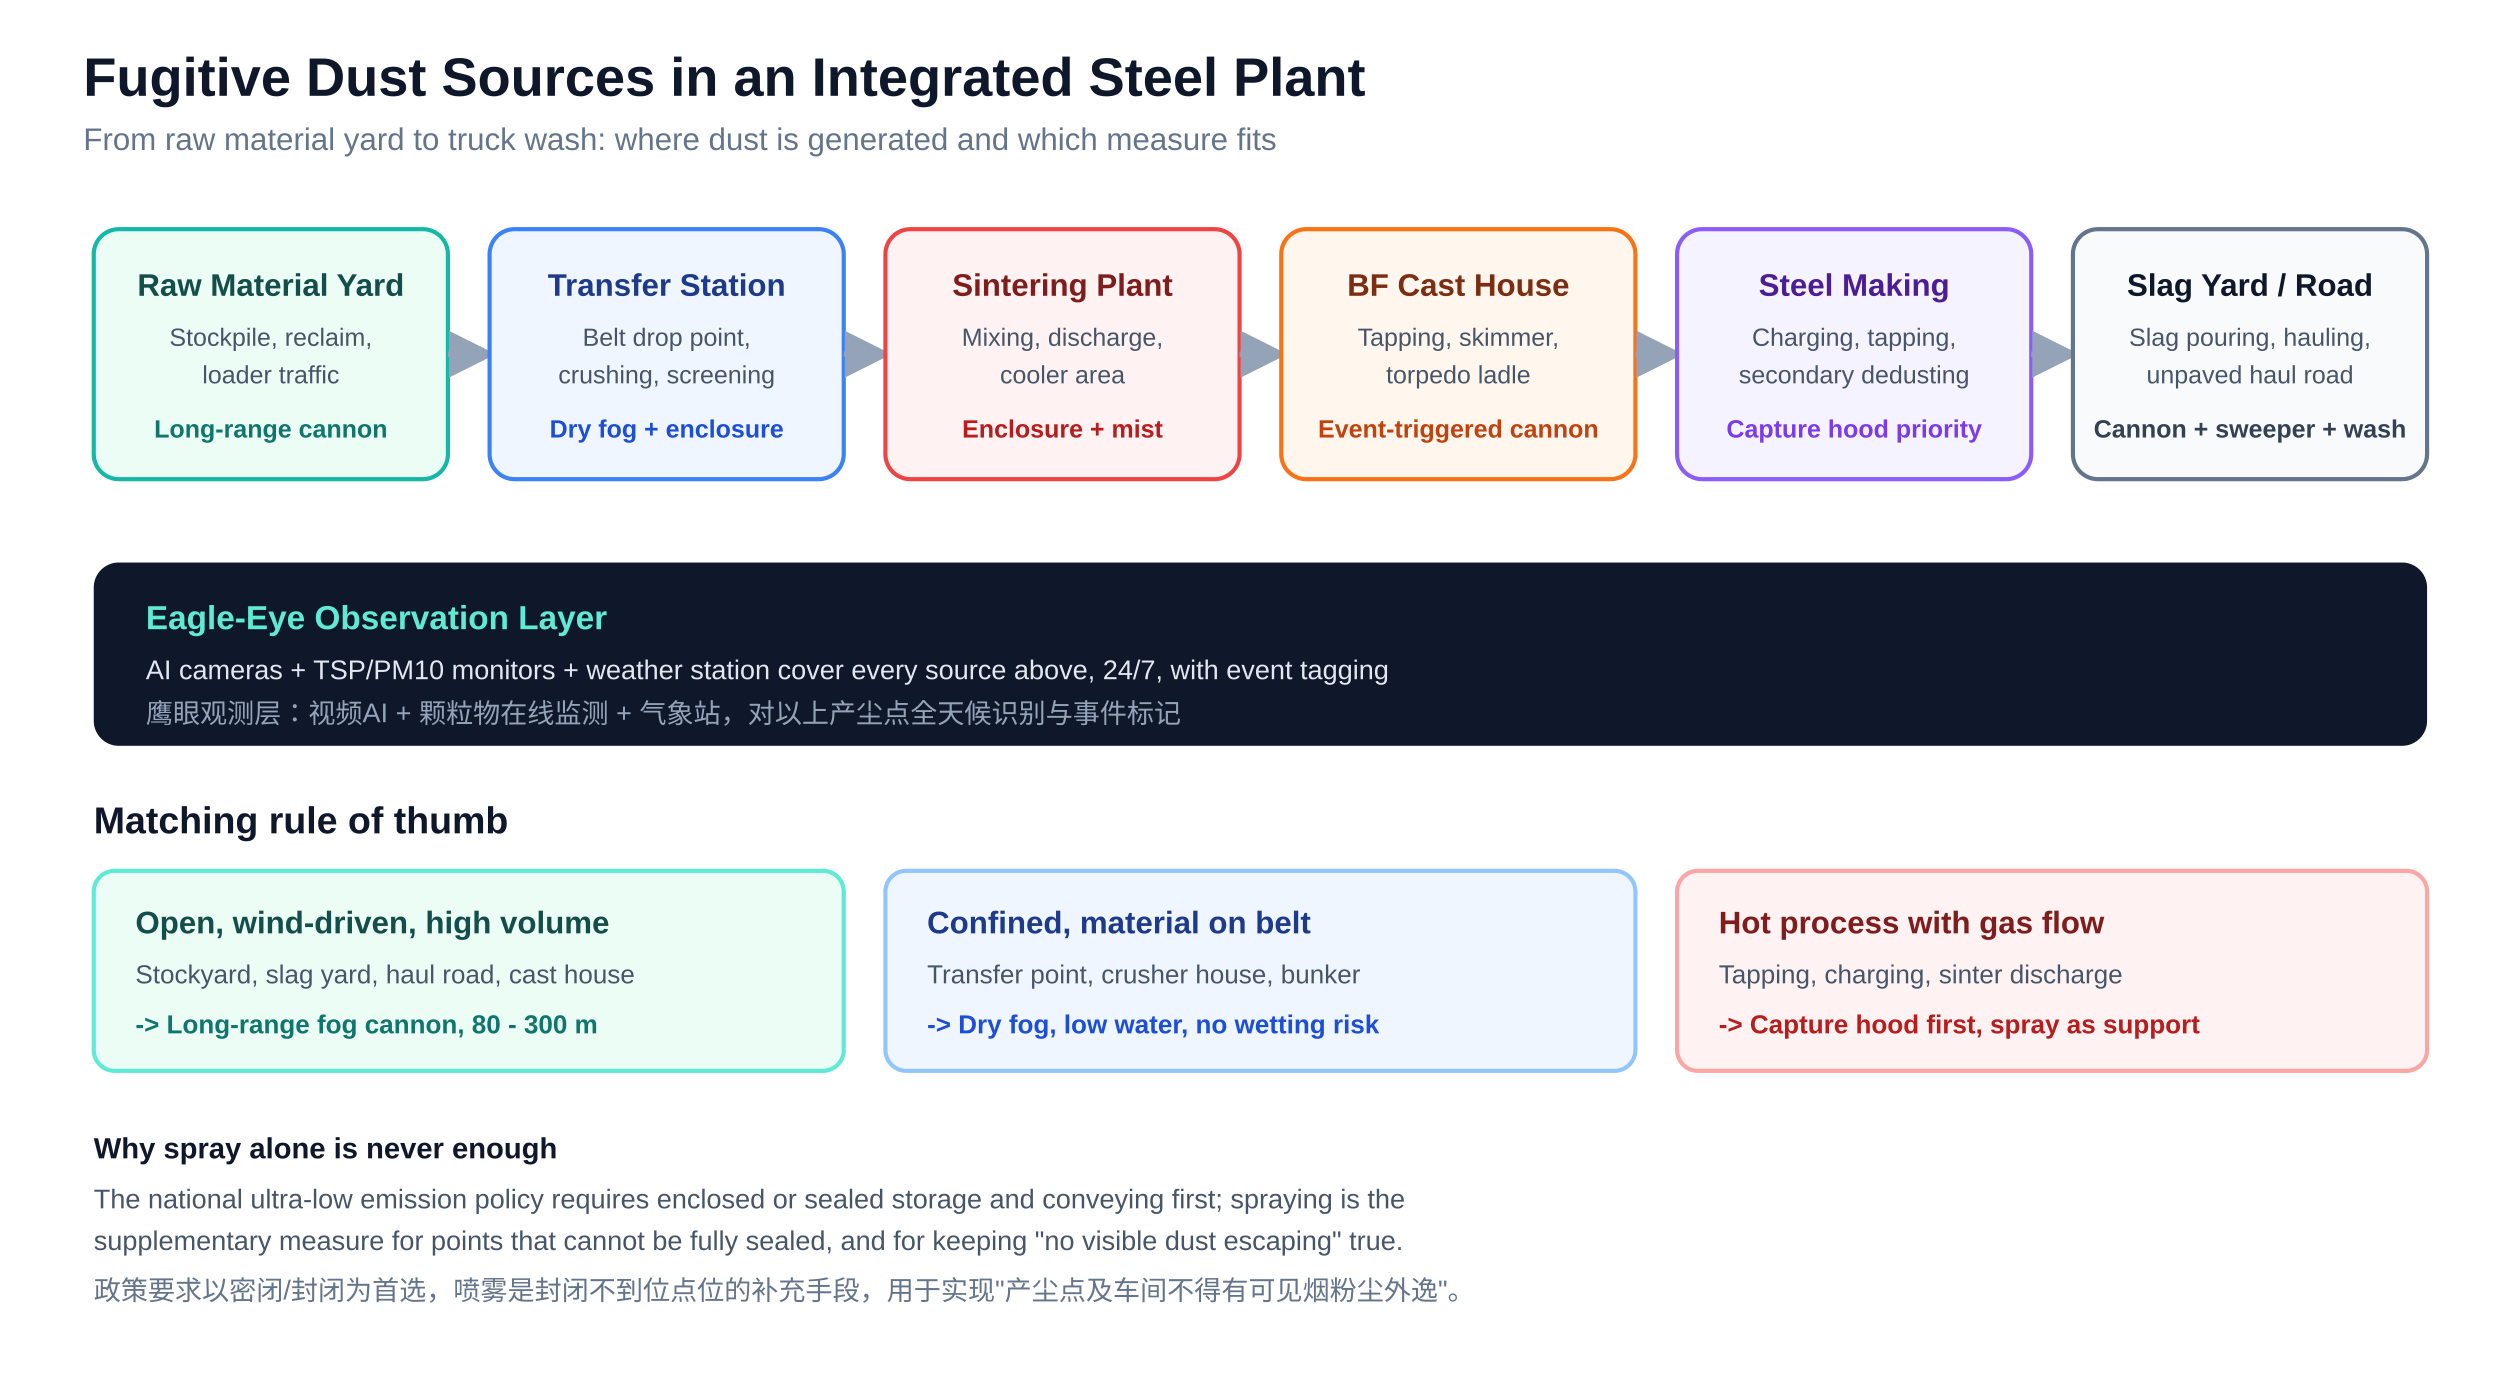
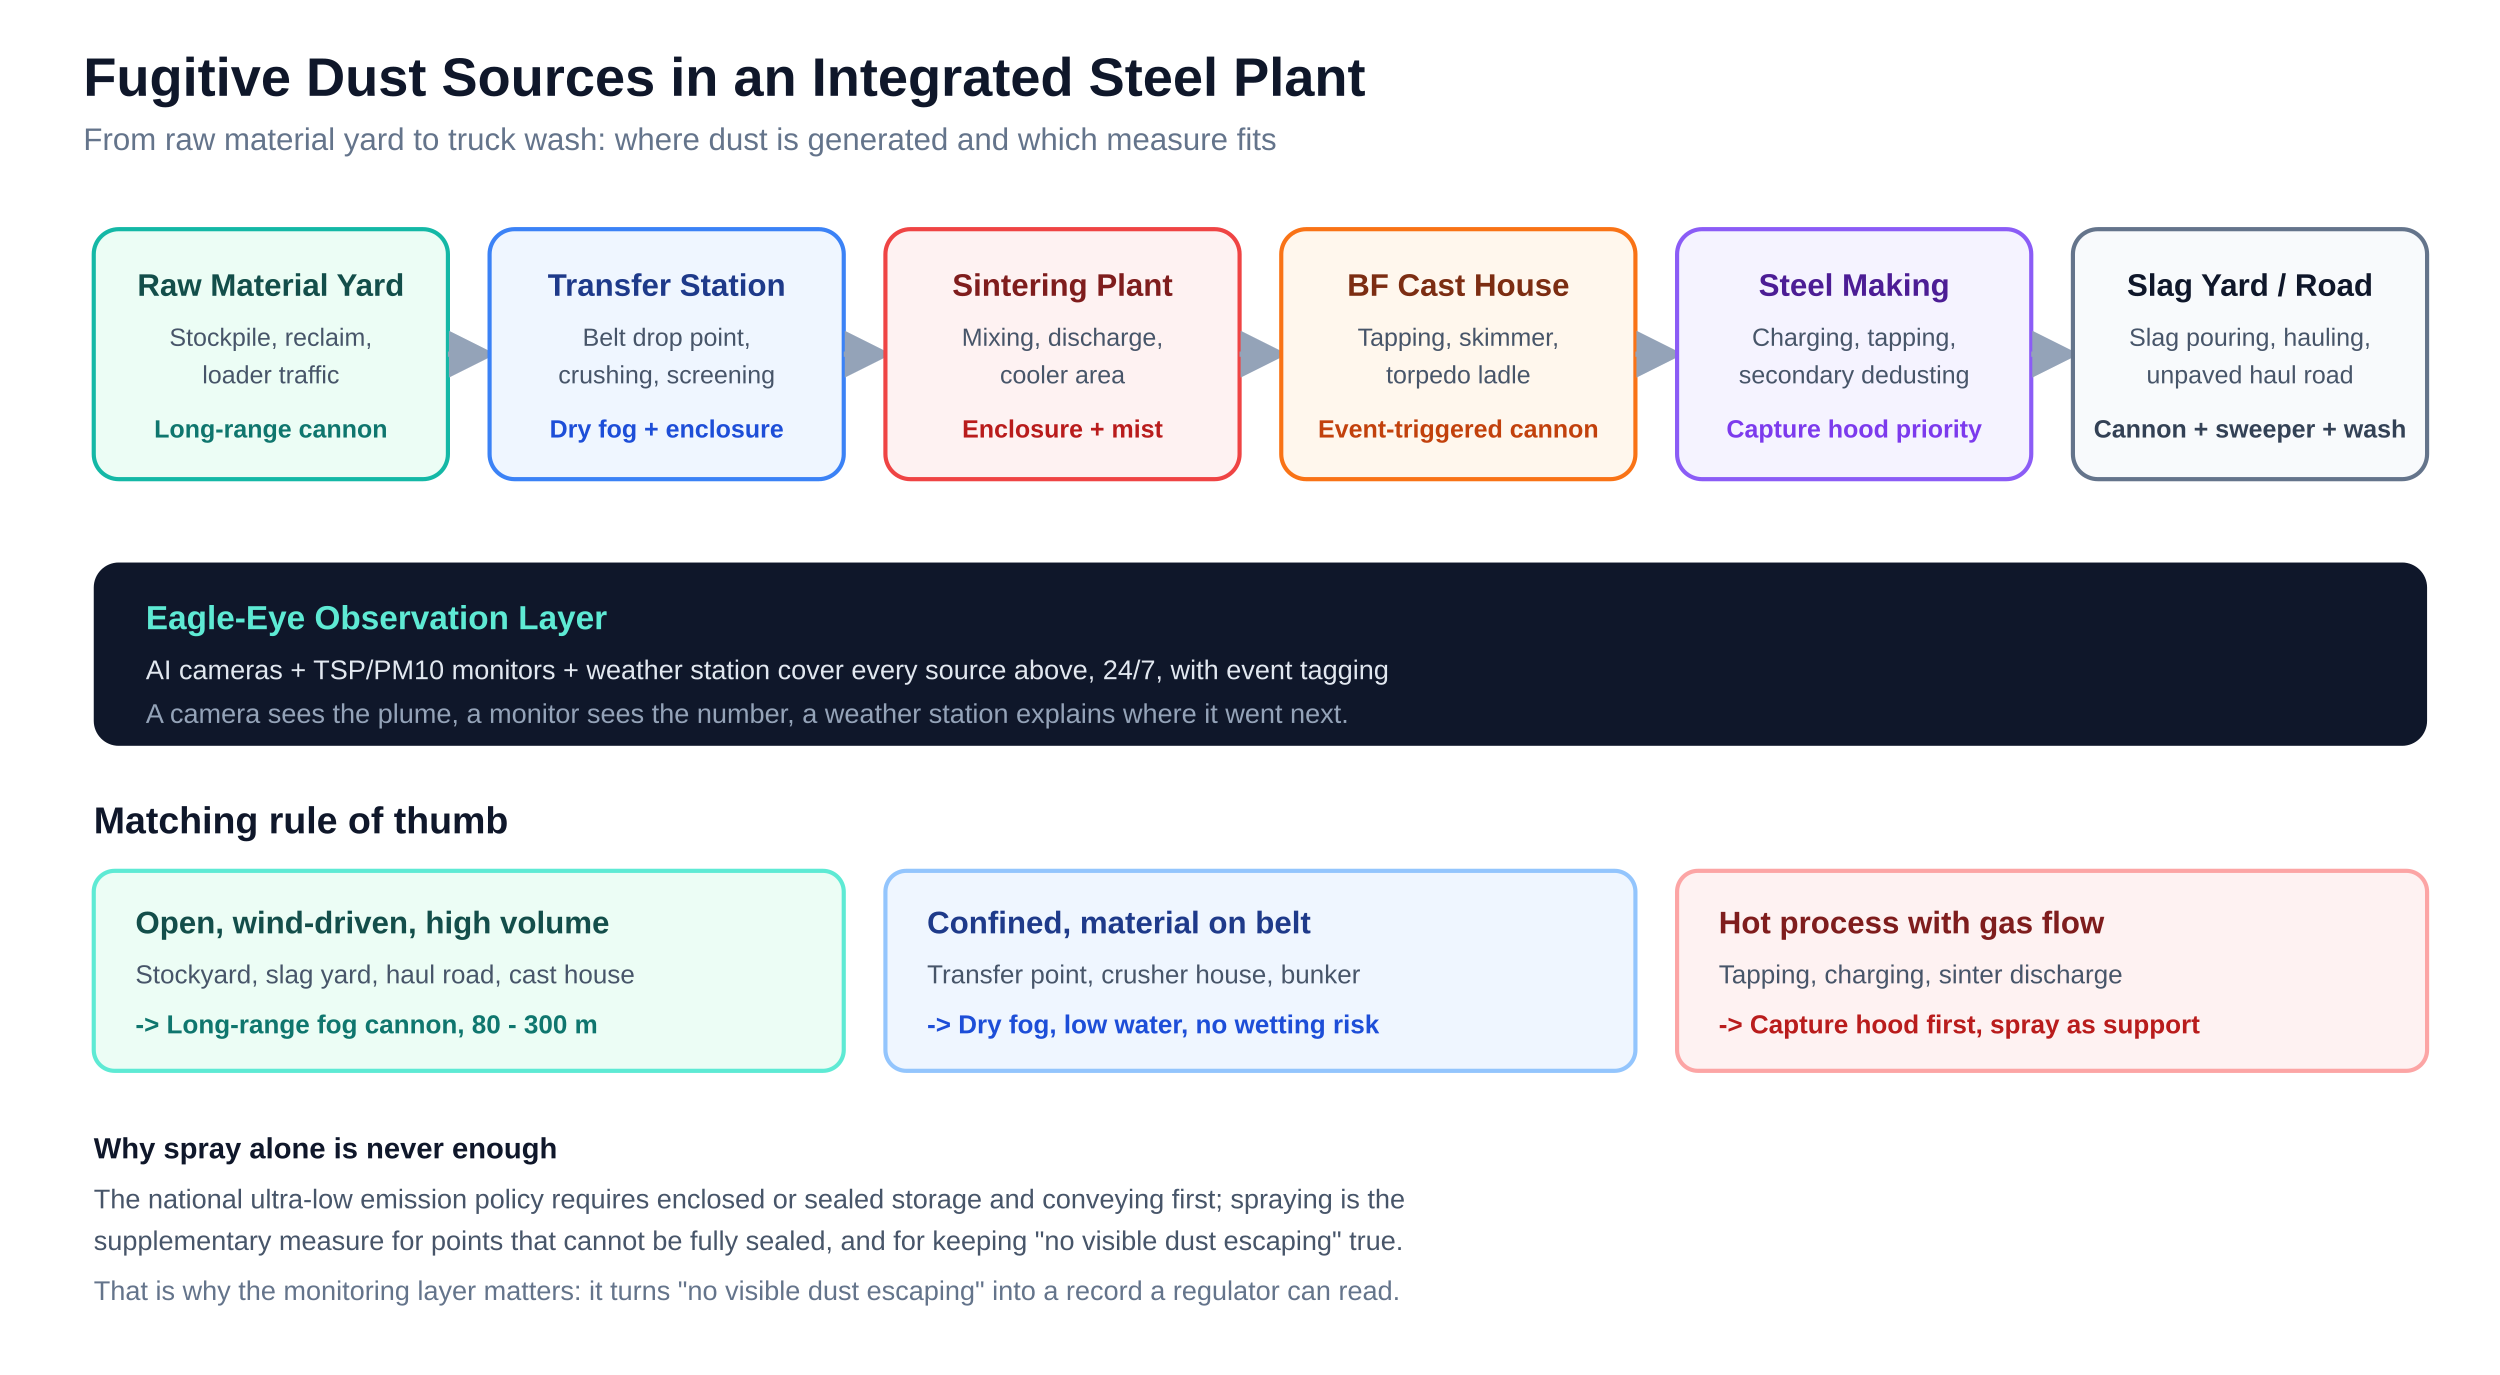
<svg xmlns="http://www.w3.org/2000/svg" viewBox="0 0 1200 660" width="1200" height="660" font-family="Helvetica Neue, Arial, sans-serif">
  <rect width="1200" height="660" fill="#ffffff" />
  <text x="40" y="46" font-size="26" font-weight="700" fill="#0f172a">Fugitive Dust Sources in an Integrated Steel Plant</text>
  <text x="40" y="72" font-size="15" fill="#64748b">From raw material yard to truck wash: where dust is generated and which measure fits</text>
  <rect x="45" y="110" width="170" height="120" rx="12" fill="#ecfdf5" stroke="#14b8a6" stroke-width="2" />
  <text x="130" y="142" font-size="15" font-weight="700" fill="#134e4a" text-anchor="middle">Raw Material Yard</text>
  <text x="130" y="166" font-size="12" fill="#475569" text-anchor="middle">Stockpile, reclaim,</text>
  <text x="130" y="184" font-size="12" fill="#475569" text-anchor="middle">loader traffic</text>
  <text x="130" y="210" font-size="12" font-weight="600" fill="#0f766e" text-anchor="middle">Long-range cannon</text>
  <path d="M215 170 L233 170" stroke="#94a3b8" stroke-width="2.5" marker-end="url(#b)" />
  <rect x="235" y="110" width="170" height="120" rx="12" fill="#eff6ff" stroke="#3b82f6" stroke-width="2" />
  <text x="320" y="142" font-size="15" font-weight="700" fill="#1e3a8a" text-anchor="middle">Transfer Station</text>
  <text x="320" y="166" font-size="12" fill="#475569" text-anchor="middle">Belt drop point,</text>
  <text x="320" y="184" font-size="12" fill="#475569" text-anchor="middle">crushing, screening</text>
  <text x="320" y="210" font-size="12" font-weight="600" fill="#1d4ed8" text-anchor="middle">Dry fog + enclosure</text>
  <path d="M405 170 L423 170" stroke="#94a3b8" stroke-width="2.5" marker-end="url(#b)" />
  <rect x="425" y="110" width="170" height="120" rx="12" fill="#fef2f2" stroke="#ef4444" stroke-width="2" />
  <text x="510" y="142" font-size="15" font-weight="700" fill="#7f1d1d" text-anchor="middle">Sintering Plant</text>
  <text x="510" y="166" font-size="12" fill="#475569" text-anchor="middle">Mixing, discharge,</text>
  <text x="510" y="184" font-size="12" fill="#475569" text-anchor="middle">cooler area</text>
  <text x="510" y="210" font-size="12" font-weight="600" fill="#b91c1c" text-anchor="middle">Enclosure + mist</text>
  <path d="M595 170 L613 170" stroke="#94a3b8" stroke-width="2.5" marker-end="url(#b)" />
  <rect x="615" y="110" width="170" height="120" rx="12" fill="#fff7ed" stroke="#f97316" stroke-width="2" />
  <text x="700" y="142" font-size="15" font-weight="700" fill="#7c2d12" text-anchor="middle">BF Cast House</text>
  <text x="700" y="166" font-size="12" fill="#475569" text-anchor="middle">Tapping, skimmer,</text>
  <text x="700" y="184" font-size="12" fill="#475569" text-anchor="middle">torpedo ladle</text>
  <text x="700" y="210" font-size="12" font-weight="600" fill="#c2410c" text-anchor="middle">Event-triggered cannon</text>
  <path d="M785 170 L803 170" stroke="#94a3b8" stroke-width="2.5" marker-end="url(#b)" />
  <rect x="805" y="110" width="170" height="120" rx="12" fill="#f5f3ff" stroke="#8b5cf6" stroke-width="2" />
  <text x="890" y="142" font-size="15" font-weight="700" fill="#4c1d95" text-anchor="middle">Steel Making</text>
  <text x="890" y="166" font-size="12" fill="#475569" text-anchor="middle">Charging, tapping,</text>
  <text x="890" y="184" font-size="12" fill="#475569" text-anchor="middle">secondary dedusting</text>
  <text x="890" y="210" font-size="12" font-weight="600" fill="#7c3aed" text-anchor="middle">Capture hood priority</text>
  <path d="M975 170 L993 170" stroke="#94a3b8" stroke-width="2.5" marker-end="url(#b)" />
  <rect x="995" y="110" width="170" height="120" rx="12" fill="#f8fafc" stroke="#64748b" stroke-width="2" />
  <text x="1080" y="142" font-size="15" font-weight="700" fill="#0f172a" text-anchor="middle">Slag Yard / Road</text>
  <text x="1080" y="166" font-size="12" fill="#475569" text-anchor="middle">Slag pouring, hauling,</text>
  <text x="1080" y="184" font-size="12" fill="#475569" text-anchor="middle">unpaved haul road</text>
  <text x="1080" y="210" font-size="12" font-weight="600" fill="#334155" text-anchor="middle">Cannon + sweeper + wash</text>
  <rect x="45" y="270" width="1120" height="88" rx="12" fill="#0f172a" />
  <text x="70" y="302" font-size="16" font-weight="700" fill="#5eead4">Eagle-Eye Observation Layer</text>
  <text x="70" y="326" font-size="13" fill="#e2e8f0">AI cameras + TSP/PM10 monitors + weather station cover every source above, 24/7, with event tagging</text>
-   <text x="70" y="347" font-size="13" fill="#94a3b8">鹰眼观测层：视频AI + 颗粒物在线监测 + 气象站，对以上产尘点全天候识别与事件标记</text>
+   <text x="70" y="347" font-size="13" fill="#94a3b8">A camera sees the plume, a monitor sees the number, a weather station explains where it went next.</text>
  <text x="45" y="400" font-size="18" font-weight="700" fill="#0f172a">Matching rule of thumb</text>
  <rect x="45" y="418" width="360" height="96" rx="10" fill="#ecfdf5" stroke="#5eead4" stroke-width="2" />
  <text x="65" y="448" font-size="15" font-weight="700" fill="#134e4a">Open, wind-driven, high volume</text>
  <text x="65" y="472" font-size="12.5" fill="#475569">Stockyard, slag yard, haul road, cast house</text>
  <text x="65" y="496" font-size="12.5" font-weight="600" fill="#0f766e">-&gt; Long-range fog cannon, 80 - 300 m</text>
  <rect x="425" y="418" width="360" height="96" rx="10" fill="#eff6ff" stroke="#93c5fd" stroke-width="2" />
  <text x="445" y="448" font-size="15" font-weight="700" fill="#1e3a8a">Confined, material on belt</text>
  <text x="445" y="472" font-size="12.5" fill="#475569">Transfer point, crusher house, bunker</text>
  <text x="445" y="496" font-size="12.5" font-weight="600" fill="#1d4ed8">-&gt; Dry fog, low water, no wetting risk</text>
  <rect x="805" y="418" width="360" height="96" rx="10" fill="#fef2f2" stroke="#fca5a5" stroke-width="2" />
  <text x="825" y="448" font-size="15" font-weight="700" fill="#7f1d1d">Hot process with gas flow</text>
  <text x="825" y="472" font-size="12.5" fill="#475569">Tapping, charging, sinter discharge</text>
  <text x="825" y="496" font-size="12.5" font-weight="600" fill="#b91c1c">-&gt; Capture hood first, spray as support</text>
  <text x="45" y="556" font-size="14" font-weight="700" fill="#0f172a">Why spray alone is never enough</text>
  <text x="45" y="580" font-size="13" fill="#475569">The national ultra-low emission policy requires enclosed or sealed storage and conveying first; spraying is the</text>
  <text x="45" y="600" font-size="13" fill="#475569">supplementary measure for points that cannot be fully sealed, and for keeping "no visible dust escaping" true.</text>
-   <text x="45" y="624" font-size="13" fill="#64748b">政策要求以密闭/封闭为首选，喷雾是封闭不到位点位的补充手段，用于实现"产尘点及车间不得有可见烟粉尘外逸"。</text>
+   <text x="45" y="624" font-size="13" fill="#64748b">That is why the monitoring layer matters: it turns "no visible dust escaping" into a record a regulator can read.</text>
  <defs>
    <marker id="b" markerWidth="9" markerHeight="9" refX="7" refY="4.5" orient="auto">
      <path d="M0 0 L9 4.5 L0 9 z" fill="#94a3b8" />
    </marker>
  </defs>
</svg>
